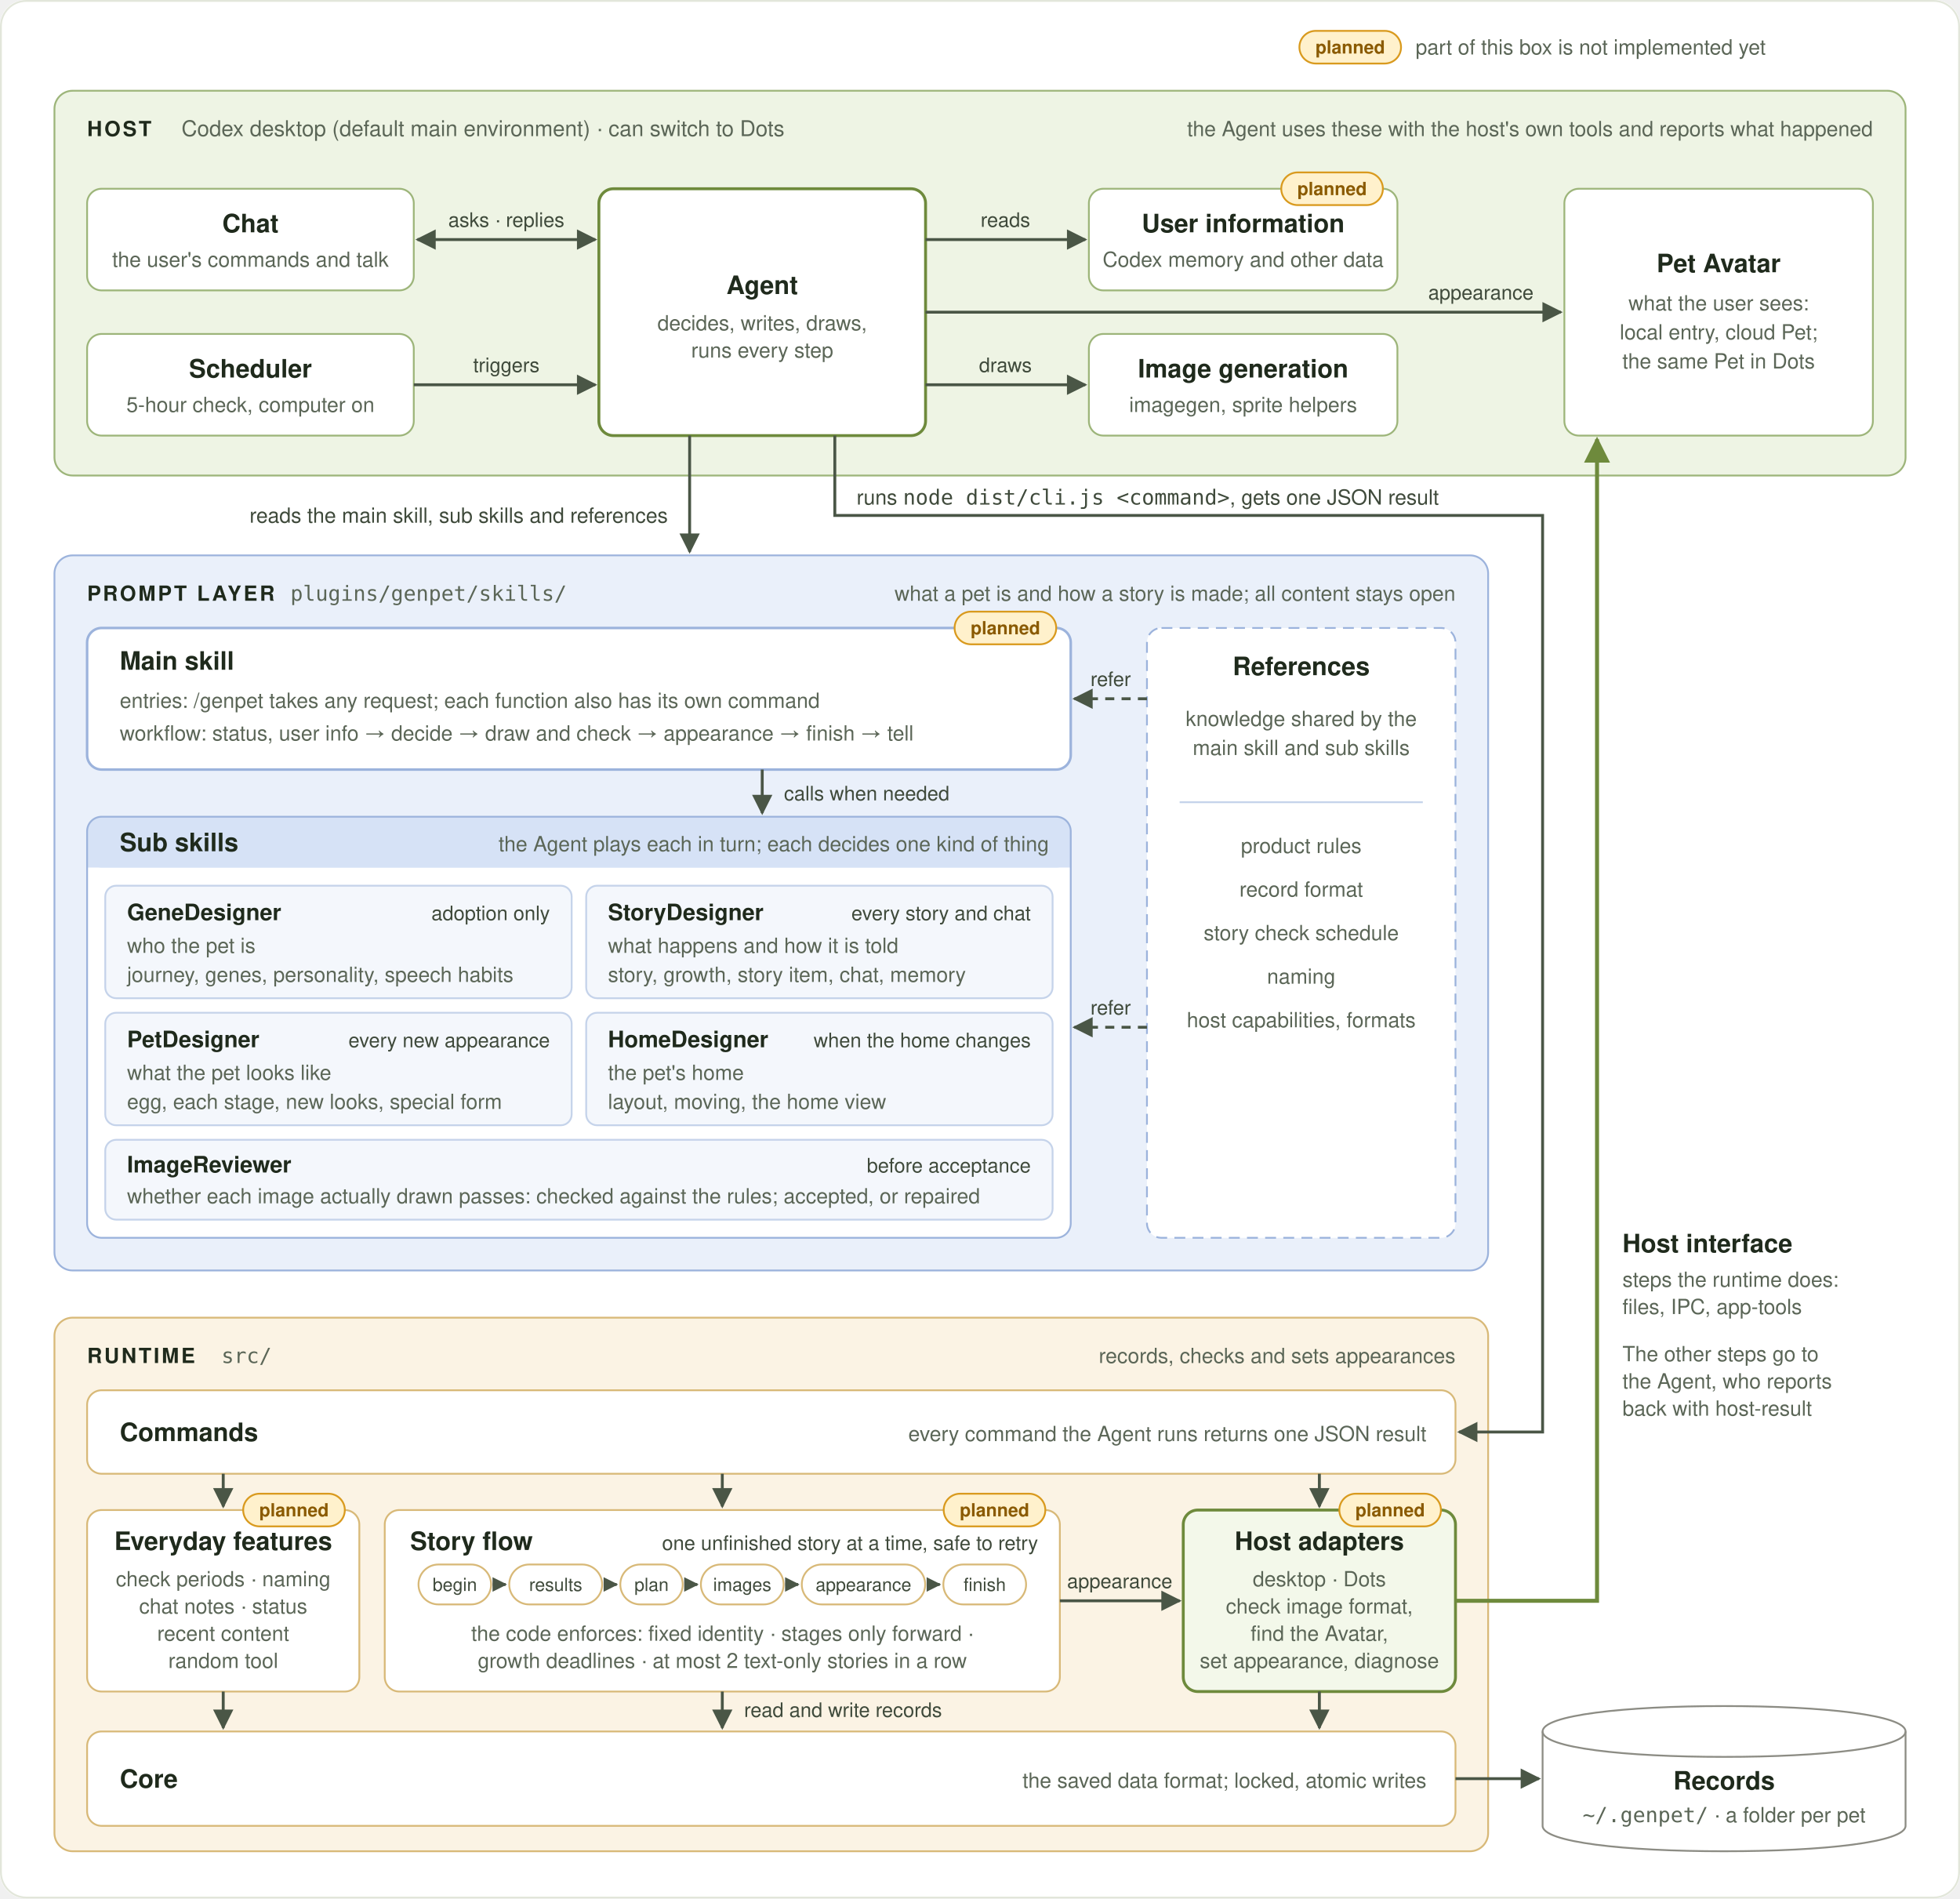
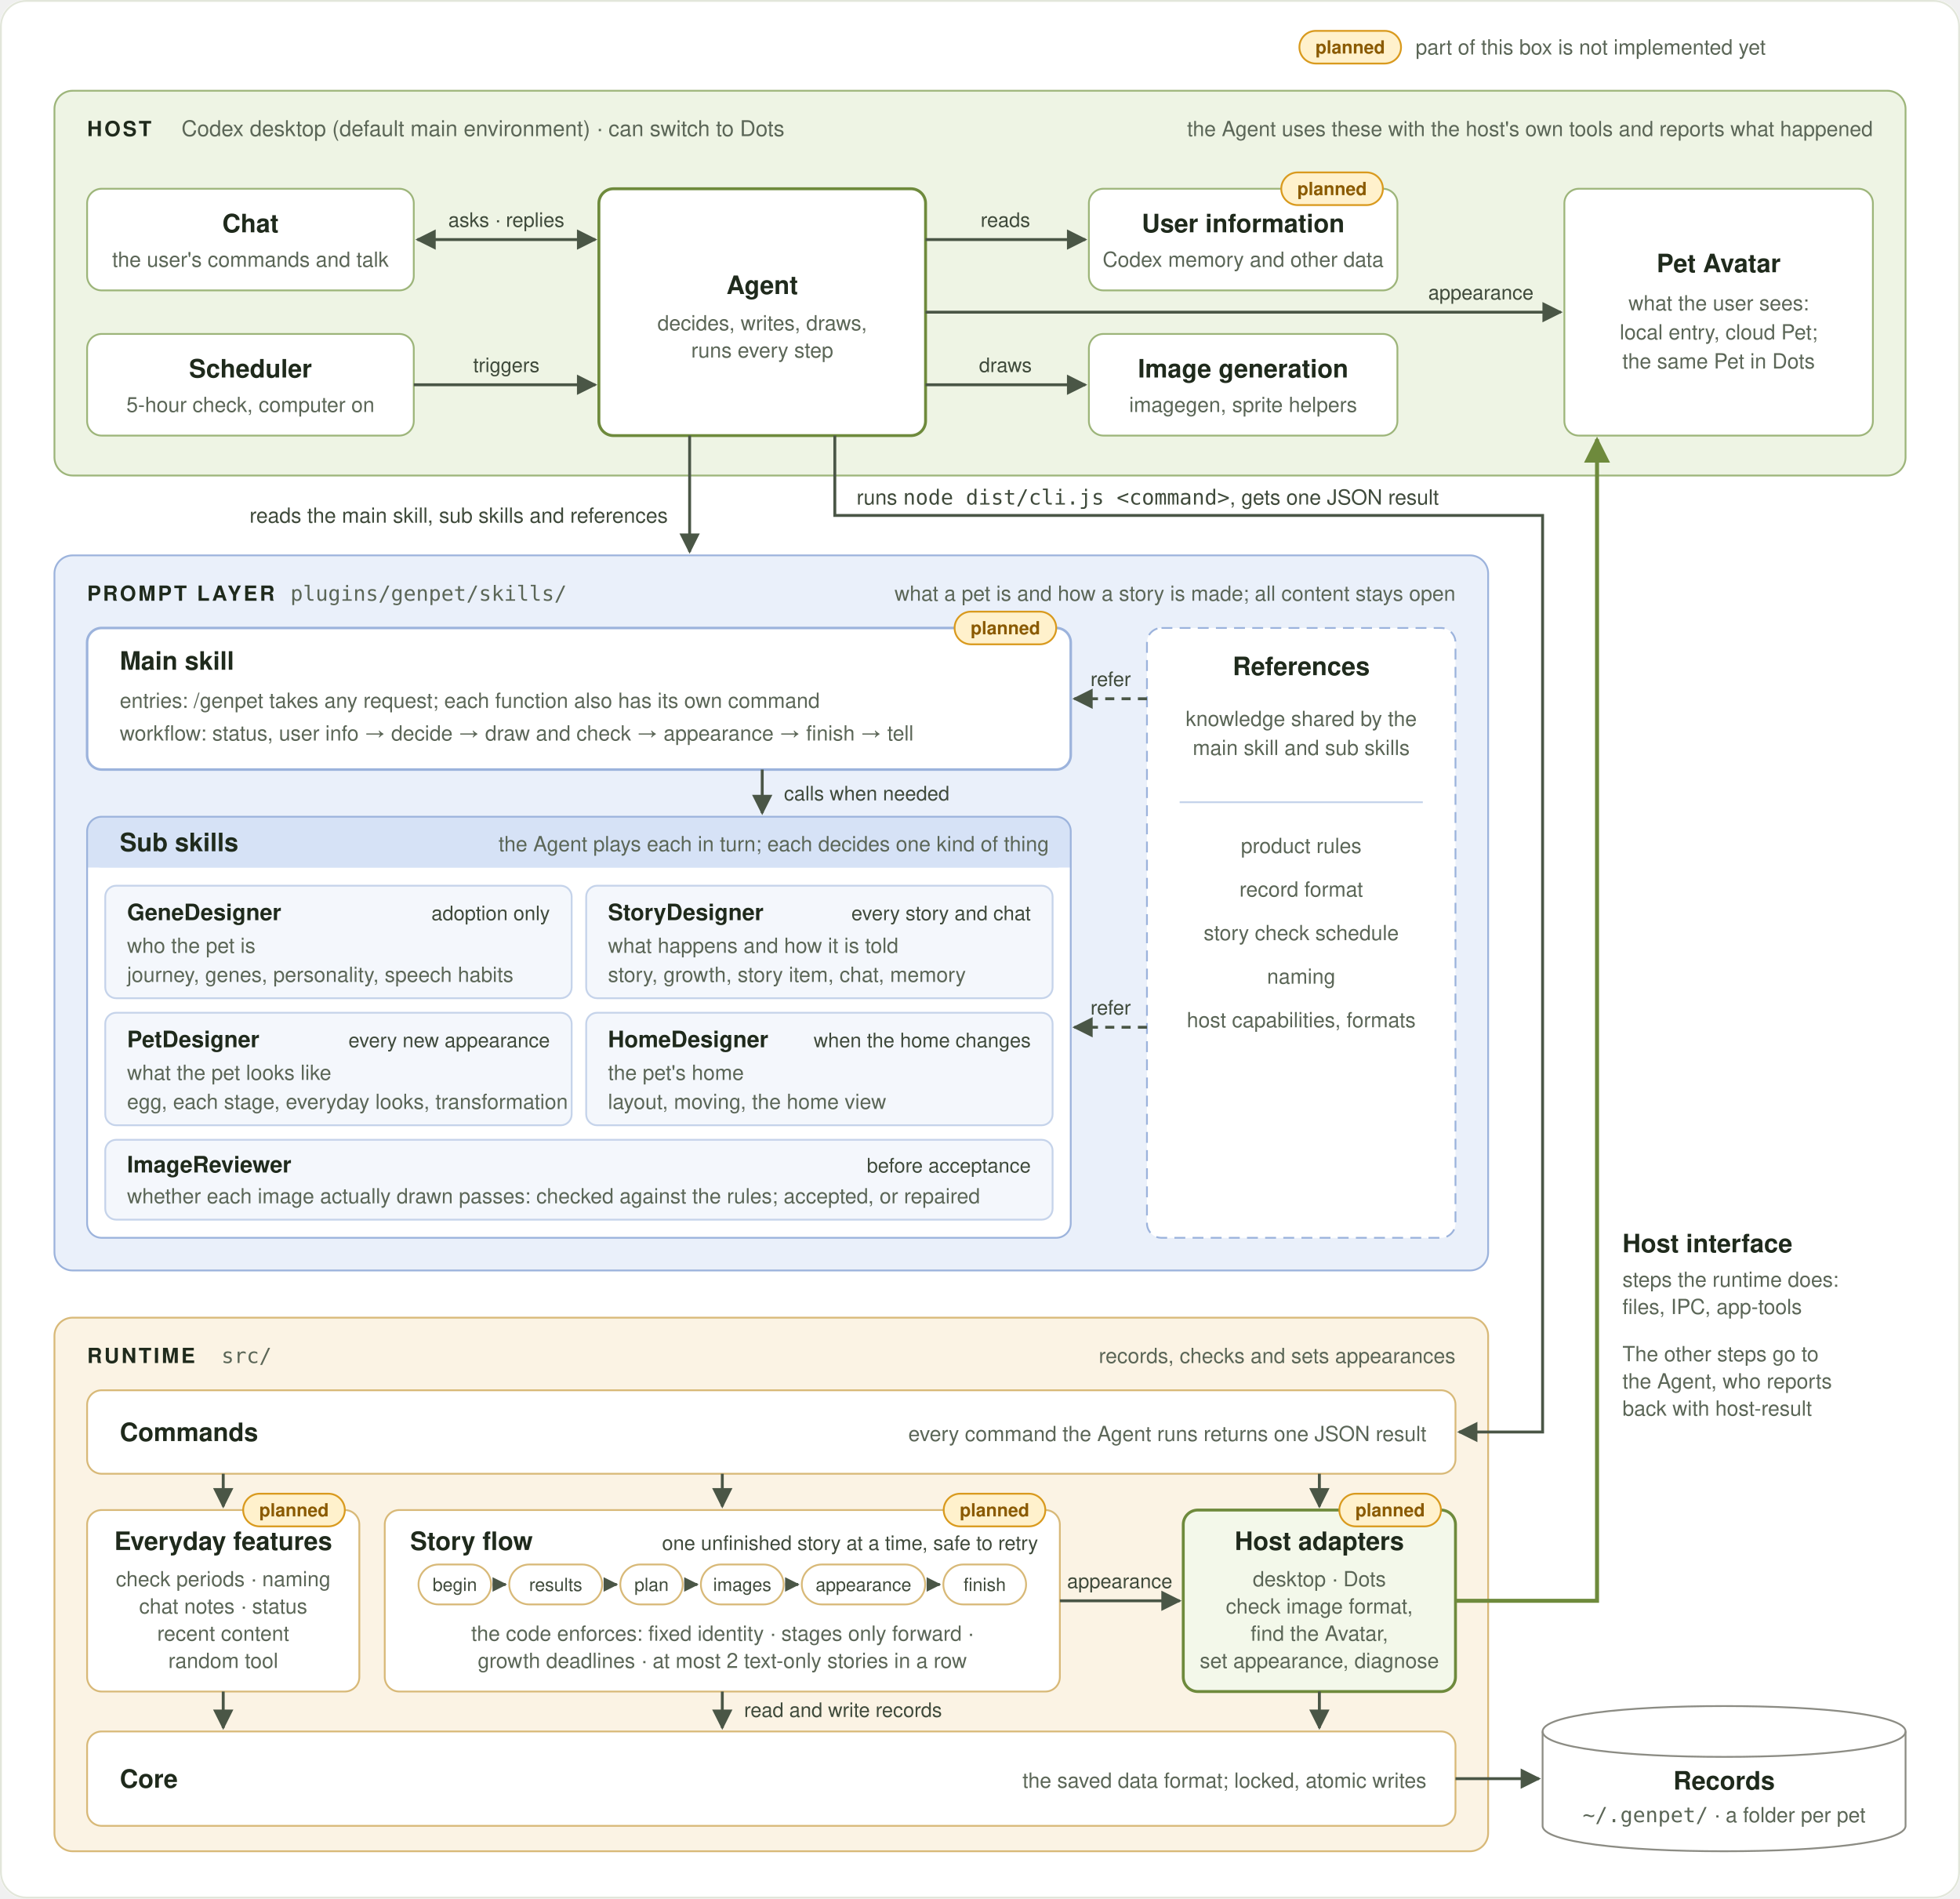
<svg xmlns="http://www.w3.org/2000/svg" viewBox="0 0 1080 1046" role="img" aria-labelledby="t d">
  <style>
    text { font-family: -apple-system, BlinkMacSystemFont, 'Segoe UI', Helvetica, Arial, sans-serif; fill: #1F2A1C; }
    .layer { font-size: 11.5px; font-weight: 700; letter-spacing: 1.2px; }
    .where { font-size: 12px; fill: #5B6657; }
    .name { font-size: 14px; font-weight: 600; }
    .sub { font-size: 11.5px; fill: #5B6657; }
    .grp { font-size: 12.5px; font-weight: 600; }
    .chip { font-size: 10px; fill: #3F4A3B; }
    .rel { font-size: 11px; fill: #3F4A3B; }
    .note { font-size: 11.5px; fill: #3F4A3B; }
    .mono { font-family: ui-monospace, SFMono-Regular, Menlo, Consolas, monospace; font-size: 11.5px; }
    .pill { font-size: 10px; font-weight: 600; fill: #8A5A00; }
    .flow { stroke: #4A5646; stroke-width: 1.6; fill: none; }
    .port { stroke: #6E8A3C; stroke-width: 2.2; fill: none; }
  </style>
  <defs>
    <marker id="a" viewBox="0 0 10 10" refX="9" refY="5" markerWidth="7" markerHeight="7" orient="auto-start-reverse">
      <path d="M0 0 10 5 0 10z" fill="#4A5646" />
    </marker>
    <marker id="p" viewBox="0 0 10 10" refX="9" refY="5" markerWidth="6.5" markerHeight="6.5" orient="auto-start-reverse">
      <path d="M0 0 10 5 0 10z" fill="#6E8A3C" />
    </marker>
    <marker id="s" viewBox="0 0 10 10" refX="9" refY="5" markerWidth="5" markerHeight="5" orient="auto-start-reverse">
      <path d="M0 0 10 5 0 10z" fill="#4A5646" />
    </marker>
  </defs>
  <rect width="1080" height="1046" rx="14" fill="#FFFFFF" />
  <rect x="0.5" y="0.5" width="1079" height="1045" rx="14" fill="none" stroke="#E2E6DA" />
  <rect x="716" y="17" width="56" height="18" rx="9" fill="#FFF1CC" stroke="#D99A1E" />
  <text class="pill" x="744" y="29.5" text-anchor="middle">planned</text>
  <text class="sub" x="780" y="30">part of this box is not implemented yet</text>
  <rect x="30" y="50" width="1020" height="212" rx="10" fill="#EEF4E4" stroke="#9DB57A" />
  <text class="layer" x="48" y="75">HOST</text>
  <text class="where" x="100" y="75">Codex desktop (default main environment) · can switch to Dots</text>
  <text class="sub" x="1032" y="75" text-anchor="end">the Agent uses these with the host's own tools and reports what happened</text>
  <rect x="48" y="104" width="180" height="56" rx="8" fill="#FFFFFF" stroke="#9DB57A" />
  <text class="name" x="138" y="128" text-anchor="middle">Chat</text>
  <text class="sub" x="138" y="147" text-anchor="middle">the user's commands and talk</text>
  <rect x="48" y="184" width="180" height="56" rx="8" fill="#FFFFFF" stroke="#9DB57A" />
  <text class="name" x="138" y="208" text-anchor="middle">Scheduler</text>
  <text class="sub" x="138" y="227" text-anchor="middle">5-hour check, computer on</text>
  <rect x="330" y="104" width="180" height="136" rx="8" fill="#FFFFFF" stroke="#6E8A3C" stroke-width="1.6" />
  <text class="name" x="420" y="162" text-anchor="middle">Agent</text>
  <text class="sub" x="420" y="182" text-anchor="middle">decides, writes, draws,</text>
  <text class="sub" x="420" y="197" text-anchor="middle">runs every step</text>
  <path class="flow" d="M230 132H328" marker-start="url(#a)" marker-end="url(#a)" />
  <text class="rel" x="279" y="125" text-anchor="middle">asks · replies</text>
  <path class="flow" d="M228 212H328" marker-end="url(#a)" />
  <text class="rel" x="279" y="205" text-anchor="middle">triggers</text>
  <rect x="600" y="104" width="170" height="56" rx="8" fill="#FFFFFF" stroke="#9DB57A" />
  <text class="name" x="685" y="128" text-anchor="middle">User information</text>
  <text class="sub" x="685" y="147" text-anchor="middle">Codex memory and other data</text>
  <rect x="706" y="95" width="56" height="18" rx="9" fill="#FFF1CC" stroke="#D99A1E" />
  <text class="pill" x="734" y="107.5" text-anchor="middle">planned</text>
  <rect x="600" y="184" width="170" height="56" rx="8" fill="#FFFFFF" stroke="#9DB57A" />
  <text class="name" x="685" y="208" text-anchor="middle">Image generation</text>
  <text class="sub" x="685" y="227" text-anchor="middle">imagegen, sprite helpers</text>
  <path class="flow" d="M510 132H598" marker-end="url(#a)" />
  <text class="rel" x="554" y="125" text-anchor="middle">reads</text>
  <path class="flow" d="M510 212H598" marker-end="url(#a)" />
  <text class="rel" x="554" y="205" text-anchor="middle">draws</text>
  <rect x="862" y="104" width="170" height="136" rx="8" fill="#FFFFFF" stroke="#9DB57A" />
  <text class="name" x="947" y="150" text-anchor="middle">Pet Avatar</text>
  <text class="sub" x="947" y="171" text-anchor="middle">what the user sees:</text>
  <text class="sub" x="947" y="187" text-anchor="middle">local entry, cloud Pet;</text>
  <text class="sub" x="947" y="203" text-anchor="middle">the same Pet in Dots</text>
  <path class="flow" d="M510 172H860" marker-end="url(#a)" />
  <text class="rel" x="816" y="165" text-anchor="middle">appearance</text>
  <g transform="translate(0,56)">
    <path class="flow" d="M380 184V248" marker-end="url(#a)" />
    <text class="note" x="368" y="232" text-anchor="end">reads the main skill, sub skills and references</text>
    <rect x="30" y="250" width="790" height="394" rx="10" fill="#EAF0FA" stroke="#9CB3DC" />
    <text class="layer" x="48" y="275">PROMPT LAYER</text>
    <text class="where mono" x="160" y="275">plugins/genpet/skills/</text>
    <text class="sub" x="802" y="275" text-anchor="end">what a pet is and how a story is made; all content stays open</text>
    <rect x="48" y="290" width="542" height="78" rx="8" fill="#FFFFFF" stroke="#9CB3DC" stroke-width="1.4" />
    <text class="name" x="66" y="313">Main skill</text>
    <text class="sub" x="66" y="334">entries: /genpet takes any request; each function also has its own command</text>
    <text class="sub" x="66" y="352">workflow: status, user info → decide → draw and check → appearance → finish → tell</text>
    <rect x="526" y="281" width="56" height="18" rx="9" fill="#FFF1CC" stroke="#D99A1E" />
    <text class="pill" x="554" y="293.5" text-anchor="middle">planned</text>
    <path class="flow" d="M420 368V392" marker-end="url(#a)" />
    <text class="rel" x="432" y="385">calls when needed</text>
    <rect x="48" y="394" width="542" height="232" rx="8" fill="#FFFFFF" />
    <rect x="48" y="394" width="542" height="28" rx="8" fill="#D6E2F6" />
    <rect x="48" y="408" width="542" height="14" fill="#D6E2F6" />
    <rect x="48" y="394" width="542" height="232" rx="8" fill="none" stroke="#9CB3DC" />
    <text class="name" x="66" y="413">Sub skills</text>
    <text class="sub" x="578" y="413" text-anchor="end" fill="#3F4A3B">the Agent plays each in turn; each decides one kind of thing</text>
    <rect x="58" y="432" width="257" height="62" rx="6" fill="#F4F7FC" stroke="#C5D3EA" />
    <text class="grp" x="70" y="451">GeneDesigner</text>
    <text class="rel" x="303" y="451" text-anchor="end" fill="#5B6657">adoption only</text>
    <text class="sub" x="70" y="469" fill="#1F2A1C">who the pet is</text>
    <text class="sub" x="70" y="485">journey, genes, personality, speech habits</text>
    <rect x="323" y="432" width="257" height="62" rx="6" fill="#F4F7FC" stroke="#C5D3EA" />
    <text class="grp" x="335" y="451">StoryDesigner</text>
    <text class="rel" x="568" y="451" text-anchor="end" fill="#5B6657">every story and chat</text>
    <text class="sub" x="335" y="469" fill="#1F2A1C">what happens and how it is told</text>
    <text class="sub" x="335" y="485">story, growth, story item, chat, memory</text>
    <rect x="58" y="502" width="257" height="62" rx="6" fill="#F4F7FC" stroke="#C5D3EA" />
    <text class="grp" x="70" y="521">PetDesigner</text>
    <text class="rel" x="303" y="521" text-anchor="end" fill="#5B6657">every new appearance</text>
    <text class="sub" x="70" y="539" fill="#1F2A1C">what the pet looks like</text>
-     <text class="sub" x="70" y="555">egg, each stage, new looks, special form</text>
+     <text class="sub" x="70" y="555">egg, each stage, everyday looks, transformation</text>
    <rect x="323" y="502" width="257" height="62" rx="6" fill="#F4F7FC" stroke="#C5D3EA" />
    <text class="grp" x="335" y="521">HomeDesigner</text>
    <text class="rel" x="568" y="521" text-anchor="end" fill="#5B6657">when the home changes</text>
    <text class="sub" x="335" y="539" fill="#1F2A1C">the pet's home</text>
    <text class="sub" x="335" y="555">layout, moving, the home view</text>
    <rect x="58" y="572" width="522" height="44" rx="6" fill="#F4F7FC" stroke="#C5D3EA" />
    <text class="grp" x="70" y="590">ImageReviewer</text>
    <text class="rel" x="568" y="590" text-anchor="end" fill="#5B6657">before acceptance</text>
    <text class="sub" x="70" y="607" fill="#3F4A3B">whether each image actually drawn passes: checked against the rules; accepted, or repaired</text>
    <rect x="632" y="290" width="170" height="336" rx="8" fill="#FFFFFF" stroke="#9CB3DC" stroke-dasharray="6 4" />
    <text class="name" x="717" y="316" text-anchor="middle">References</text>
    <text class="sub" x="717" y="344" text-anchor="middle">knowledge shared by the</text>
    <text class="sub" x="717" y="360" text-anchor="middle">main skill and sub skills</text>
    <path d="M650 386H784" stroke="#C5D3EA" stroke-width="1" />
    <text class="sub" x="717" y="414" text-anchor="middle" fill="#1F2A1C">product rules</text>
    <text class="sub" x="717" y="438" text-anchor="middle" fill="#1F2A1C">record format</text>
    <text class="sub" x="717" y="462" text-anchor="middle" fill="#1F2A1C">story check schedule</text>
    <text class="sub" x="717" y="486" text-anchor="middle" fill="#1F2A1C">naming</text>
    <text class="sub" x="717" y="510" text-anchor="middle" fill="#1F2A1C">host capabilities, formats</text>
    <path class="flow" d="M632 329H592" stroke-dasharray="5 4" marker-end="url(#a)" />
    <text class="rel" x="612" y="322" text-anchor="middle">refer</text>
    <path class="flow" d="M632 510H592" stroke-dasharray="5 4" marker-end="url(#a)" />
    <text class="rel" x="612" y="503" text-anchor="middle">refer</text>
    <g transform="translate(0,242)">
      <rect x="30" y="428" width="790" height="294" rx="10" fill="#FBF3E4" stroke="#D8B978" />
      <text class="layer" x="48" y="453">RUNTIME</text>
      <text class="where mono" x="122" y="453">src/</text>
      <text class="sub" x="802" y="453" text-anchor="end">records, checks and sets appearances</text>
      <rect x="48" y="468" width="754" height="46" rx="8" fill="#FFFFFF" stroke="#D8B978" />
      <text class="name" x="66" y="496">Commands</text>
      <text class="sub" x="786" y="496" text-anchor="end">every command the Agent runs returns one JSON result</text>
      <path class="flow" d="M123 514V532" marker-end="url(#a)" />
      <path class="flow" d="M398 514V532" marker-end="url(#a)" />
      <path class="flow" d="M727 514V532" marker-end="url(#a)" />
      <rect x="48" y="534" width="150" height="100" rx="8" fill="#FFFFFF" stroke="#D8B978" />
      <text class="name" x="123" y="556" text-anchor="middle">Everyday features</text>
      <text class="sub" x="123" y="576" text-anchor="middle">check periods · naming</text>
      <text class="sub" x="123" y="591" text-anchor="middle">chat notes · status</text>
      <text class="sub" x="123" y="606" text-anchor="middle">recent content</text>
      <text class="sub" x="123" y="621" text-anchor="middle">random tool</text>
      <rect x="134" y="525" width="56" height="18" rx="9" fill="#FFF1CC" stroke="#D99A1E" />
      <text class="pill" x="162.0" y="537.5" text-anchor="middle">planned</text>
      <rect x="212" y="534" width="372" height="100" rx="8" fill="#FFFFFF" stroke="#D8B978" />
      <text class="name" x="226" y="556">Story flow</text>
      <text class="rel" x="572" y="556" text-anchor="end" fill="#5B6657">one unfinished story at a time, safe to retry</text>
      <rect x="230.6" y="564" width="40.0" height="22" rx="11" fill="#FFFFFF" stroke="#D8B978" />
      <text class="chip" x="250.6" y="578.6" text-anchor="middle">begin</text>
      <path class="flow" d="M271.6 575H278.6" marker-end="url(#s)" stroke-width="1.2" />
      <rect x="280.6" y="564" width="51.2" height="22" rx="11" fill="#FFFFFF" stroke="#D8B978" />
      <text class="chip" x="306.2" y="578.6" text-anchor="middle">results</text>
      <path class="flow" d="M332.8 575H339.8" marker-end="url(#s)" stroke-width="1.2" />
      <rect x="341.8" y="564" width="34.4" height="22" rx="11" fill="#FFFFFF" stroke="#D8B978" />
      <text class="chip" x="359.0" y="578.6" text-anchor="middle">plan</text>
      <path class="flow" d="M377.2 575H384.2" marker-end="url(#s)" stroke-width="1.2" />
      <rect x="386.2" y="564" width="45.6" height="22" rx="11" fill="#FFFFFF" stroke="#D8B978" />
      <text class="chip" x="409.0" y="578.6" text-anchor="middle">images</text>
      <path class="flow" d="M432.8 575H439.8" marker-end="url(#s)" stroke-width="1.2" />
      <rect x="441.8" y="564" width="68.0" height="22" rx="11" fill="#FFFFFF" stroke="#D8B978" />
      <text class="chip" x="475.8" y="578.6" text-anchor="middle">appearance</text>
      <path class="flow" d="M510.8 575H517.8" marker-end="url(#s)" stroke-width="1.2" />
      <rect x="519.8" y="564" width="45.6" height="22" rx="11" fill="#FFFFFF" stroke="#D8B978" />
      <text class="chip" x="542.6" y="578.6" text-anchor="middle">finish</text>
      <text class="sub" x="398" y="606" text-anchor="middle">the code enforces: fixed identity · stages only forward ·</text>
      <text class="sub" x="398" y="621" text-anchor="middle" fill="#3F4A3B">growth deadlines · at most 2 text-only stories in a row</text>
      <rect x="520" y="525" width="56" height="18" rx="9" fill="#FFF1CC" stroke="#D99A1E" />
      <text class="pill" x="548.0" y="537.5" text-anchor="middle">planned</text>
      <rect x="652" y="534" width="150" height="100" rx="8" fill="#F3F8EA" stroke="#6E8A3C" stroke-width="1.6" />
      <text class="name" x="727" y="556" text-anchor="middle">Host adapters</text>
      <text class="sub" x="727" y="576" text-anchor="middle">desktop · Dots</text>
      <text class="sub" x="727" y="591" text-anchor="middle">check image format,</text>
      <text class="sub" x="727" y="606" text-anchor="middle">find the Avatar,</text>
      <text class="sub" x="727" y="621" text-anchor="middle">set appearance, diagnose</text>
      <rect x="738" y="525" width="56" height="18" rx="9" fill="#FFF1CC" stroke="#D99A1E" />
      <text class="pill" x="766" y="537.5" text-anchor="middle">planned</text>
      <path class="flow" d="M584 584H650" marker-end="url(#a)" />
      <text class="rel" x="617" y="577" text-anchor="middle">appearance</text>
      <path class="flow" d="M123 634V654" marker-end="url(#a)" />
      <path class="flow" d="M398 634V654" marker-end="url(#a)" />
      <path class="flow" d="M727 634V654" marker-end="url(#a)" />
      <text class="rel" x="410" y="648">read and write records</text>
      <rect x="48" y="656" width="754" height="52" rx="8" fill="#FFFFFF" stroke="#D8B978" />
      <text class="name" x="66" y="687">Core</text>
      <text class="sub" x="786" y="687" text-anchor="end">the saved data format; locked, atomic writes</text>
      <path class="port" d="M802 584H880V-56" marker-end="url(#p)" />
      <text class="name" x="894" y="392" fill="#4E6B22">Host interface</text>
      <text class="sub" x="894" y="411">steps the runtime does:</text>
      <text class="sub" x="894" y="426">files, IPC, app-tools</text>
      <text class="sub" x="894" y="452">The other steps go to</text>
      <text class="sub" x="894" y="467">the Agent, who reports</text>
      <text class="sub" x="894" y="482">back with host-result</text>
      <g transform="translate(0,-16)">
        <path class="flow" d="M802 698H848" marker-end="url(#a)" />
        <path d="M850 672c0-9 45-14 100-14s100 5 100 14v52c0 9-45 14-100 14s-100-5-100-14z" fill="#FFFFFF" stroke="#8C8C84" />
        <path d="M850 672c0 9 45 14 100 14s100-5 100-14" fill="none" stroke="#8C8C84" />
        <text class="name" x="950" y="704" text-anchor="middle">Records</text>
        <text class="sub" x="950" y="722" text-anchor="middle">
          <tspan class="mono">~/.genpet/</tspan> · a folder per pet</text>
      </g>
    </g>
  </g>
  <path class="flow" d="M460 240V284H850V789H804" marker-end="url(#a)" />
  <text class="note" x="472" y="278">runs <tspan class="mono">node dist/cli.js &lt;command&gt;</tspan>, gets one JSON result</text>
</svg>
